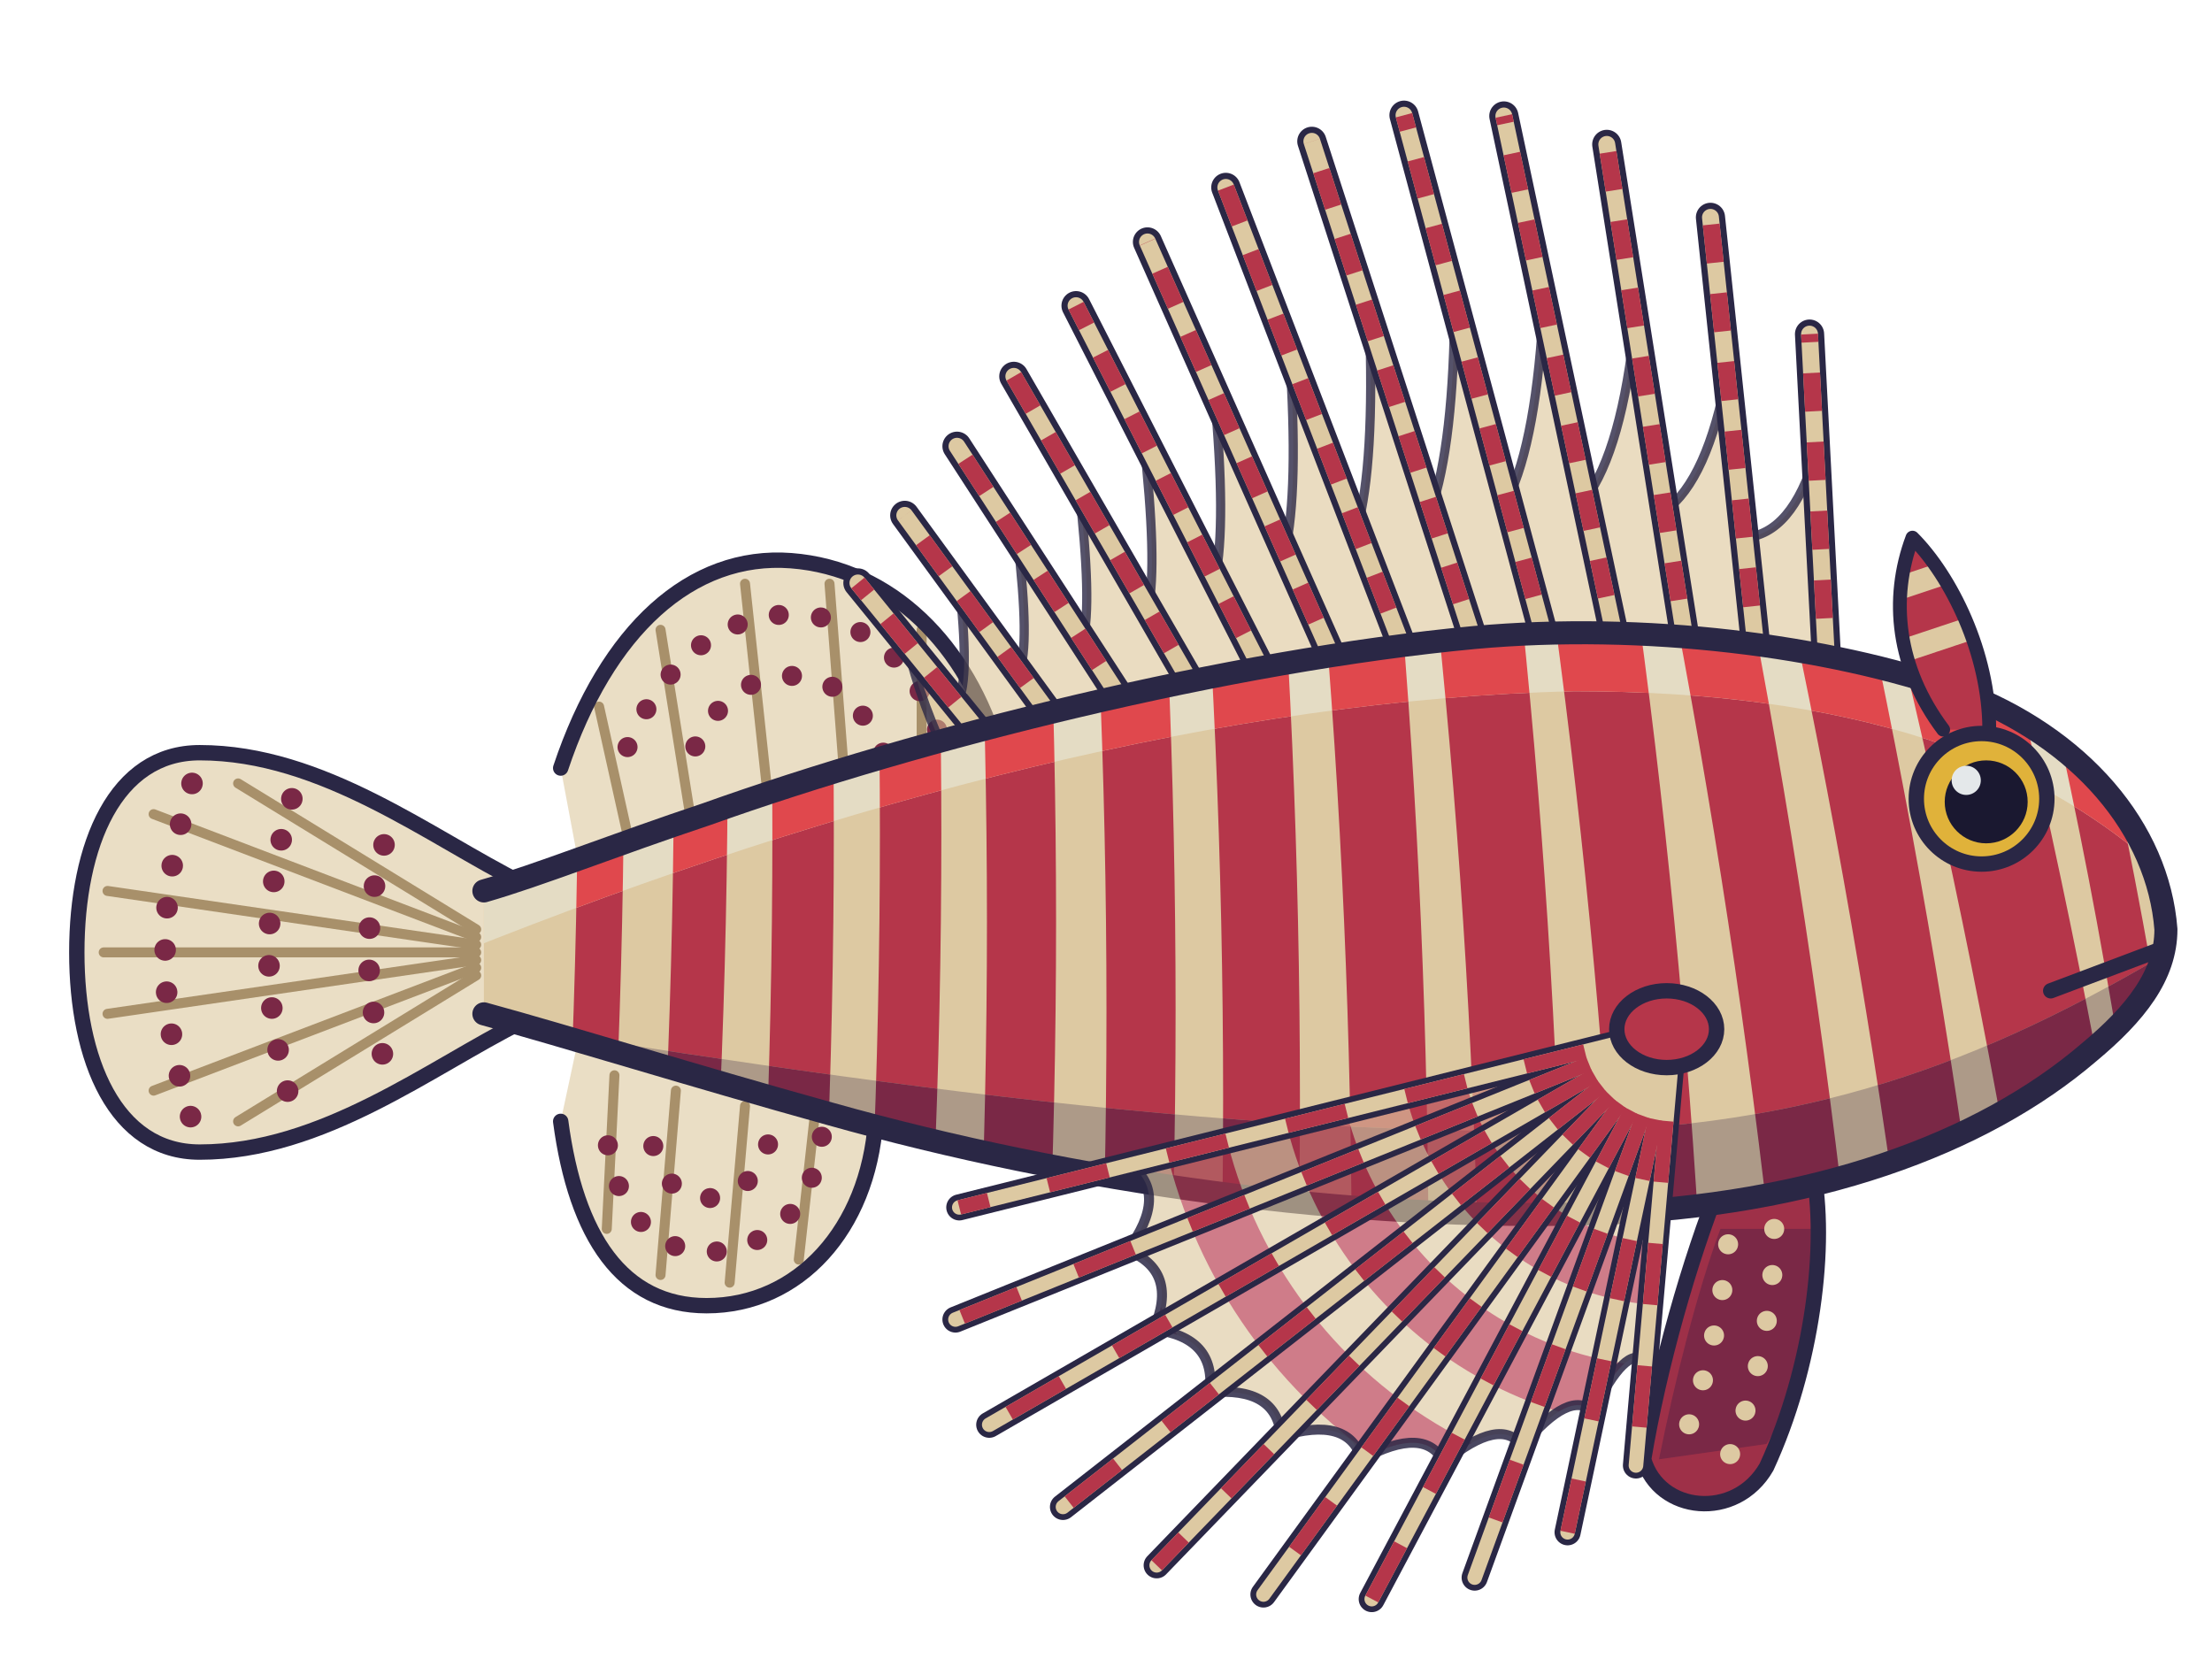
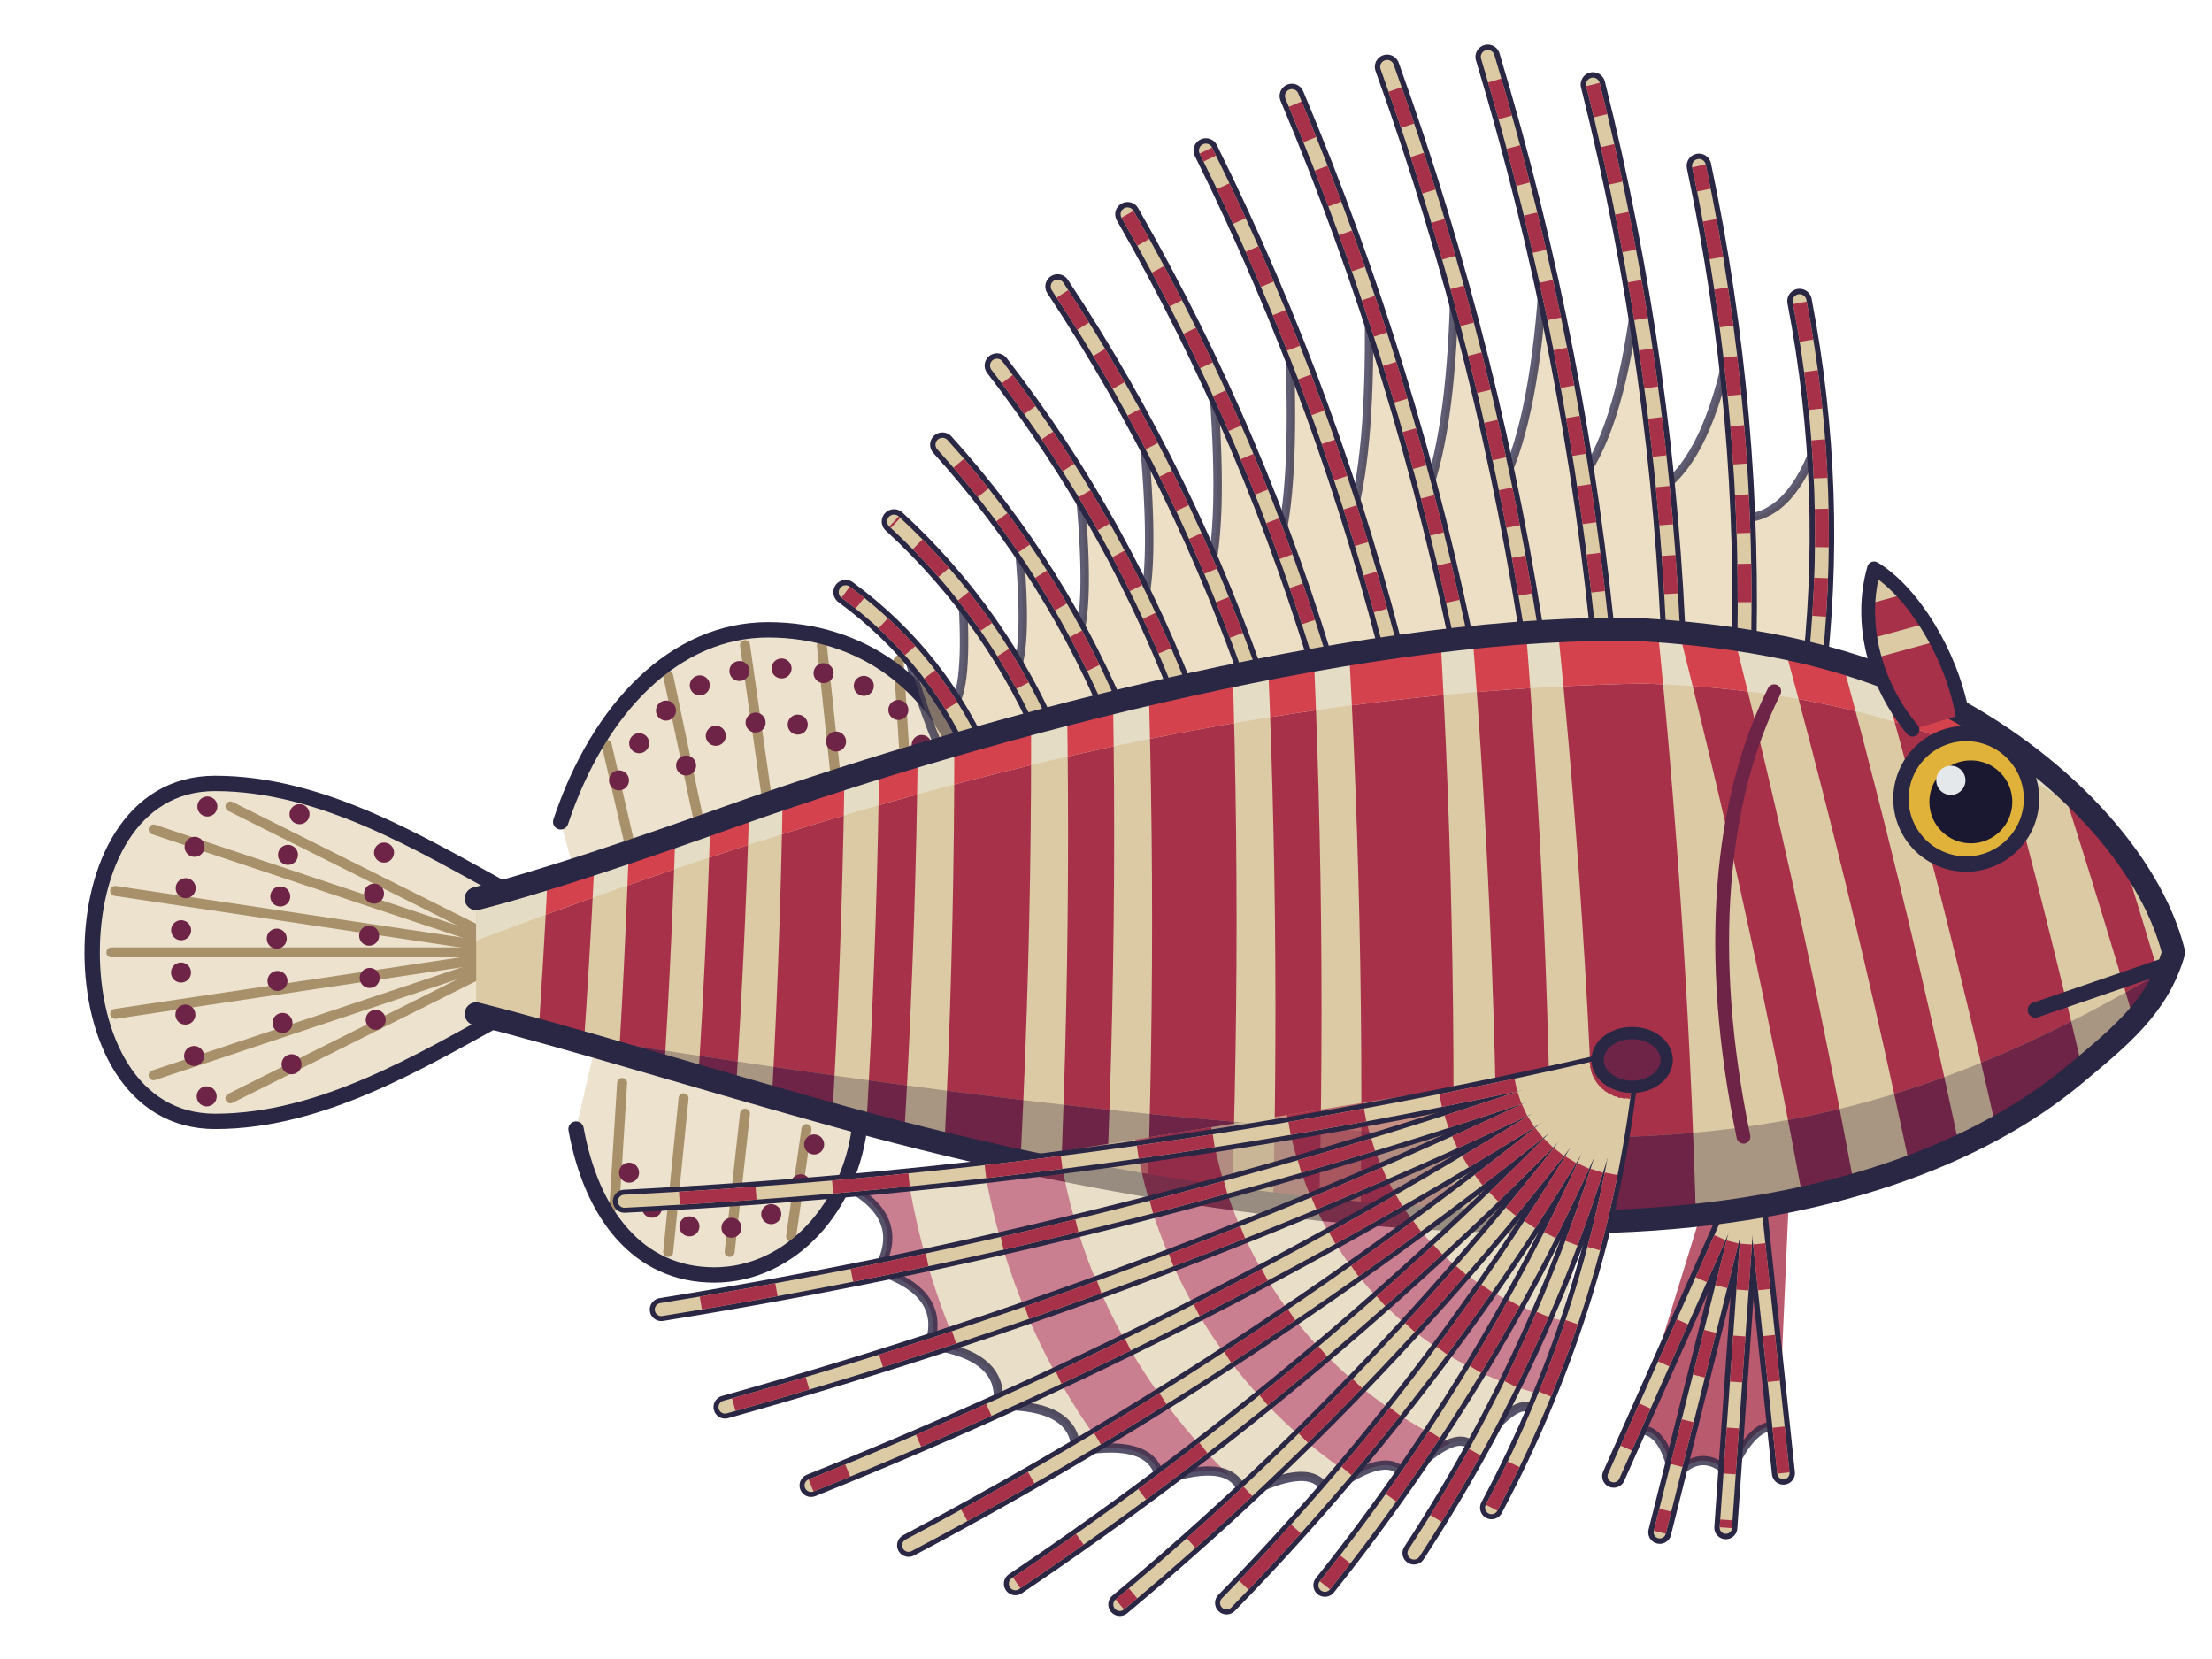
<svg xmlns="http://www.w3.org/2000/svg" width="288" height="216" viewBox="0 0 288 216">
  <defs>
    <clipPath id="lf-clip-body">
-       <path d="M 282 121 C 281 108, 271 96, 255 90 C 238 84, 214 81, 192 83 C 160 86, 120 96, 92 106 C 80 110, 70 114, 63 116 L 63 132 C 74 135, 90 140, 108 145 C 140 154, 176 159, 208 158 C 236 157, 258 149, 272 137 C 278 132, 282 127, 282 121 Z" />
+       <path d="M 283 124 C 280 112, 268 99, 252 91 C 242 86, 230 83, 214 82 C 180 81, 130 94, 96 106 C 82 111, 70 115, 62 117 L 62 132 C 74 135, 90 140, 108 145 C 140 154, 176 160, 210 159 C 238 158, 258 150, 270 140 C 276 135, 281 131, 283 124 Z" />
    </clipPath>
    <clipPath id="lf-clip-hi">
-       <path d="M 60 116 C 100 100, 160 82, 205 80 C 240 79, 268 90, 284 116 C 266 98, 240 90, 205 90 C 160 91, 110 104, 60 124 Z" />
+       <path d="M 58 116 C 100 101, 160 82, 214 79 C 246 78, 272 94, 286 120 C 270 100, 246 90, 214 89 C 160 90, 110 104, 58 124 Z" />
    </clipPath>
    <clipPath id="lf-clip-sh">
-       <path d="M 50 131 C 100 139, 160 149, 212 147 C 242 145, 264 136, 292 118 L 292 220 L 50 220 Z" />
+       <path d="M 50 131 C 100 139, 160 149, 212 148 C 242 147, 264 138, 292 120 L 292 220 L 50 220 Z" />
    </clipPath>
    <clipPath id="lf-clip-pect">
-       <path d="M 218 134 L 147.2 151.7 Q 152.2 155.5 146.8 162.8 Q 153.5 165.5 150.2 173.1 Q 158.4 174.1 157.5 181.3 Q 166.2 180.5 166.8 187 Q 175.6 184.3 177.3 190 Q 185.6 185.5 188 190.4 Q 195.4 184.3 198.2 188.3 Q 204.4 180.8 207.4 183.8 Q 211.7 175 214.2 177.2 Z" />
+       <path d="M 212 138 L 110.3 154.4 Q 118.2 158.6 114.3 165.4 Q 123.3 168.3 121 175.1 Q 130.9 176.5 129.9 183 Q 140.1 182.8 140.1 189 Q 150.3 187.1 151.1 192.8 Q 160.7 189.5 161.9 194.7 Q 171.1 189.9 172.8 194.4 Q 181 188.3 183 192.4 Q 190.1 185.2 192.1 188.9 Q 198 180.8 200.1 184.1 Z" />
    </clipPath>
    <clipPath id="lf-clip-tentacle">
-       <path d="M 253 95 C 247 87, 246 78, 249 70 C 254 75, 259 85, 259 95 Z" />
+       <path d="M 249 95 C 244 89, 242 81, 244 74 C 249 77, 254 85, 255.5 93 Z" />
    </clipPath>
    <g id="lf-stripes">
-       <path d="M 263 74 Q 274.5 120 280 166 L 286 166 Q 280.5 120 269 74 Z" />
-       <path d="M 245 74 Q 256.5 120 264 166 L 278 166 Q 270.5 120 259 74 Z" />
-       <path d="M 232 74 Q 242 120 248 166 L 258 166 Q 252 120 242 74 Z" />
-       <path d="M 217 74 Q 226 120 231 166 L 241 166 Q 236 120 227 74 Z" />
-       <path d="M 201.5 74 Q 208 120 210.5 166 L 221.5 166 Q 219 120 212.5 74 Z" />
-       <path d="M 186.5 74 Q 191.5 120 192.5 166 L 203.5 166 Q 202.5 120 197.5 74 Z" />
-       <path d="M 172 74 Q 176 120 176 166 L 186 166 Q 186 120 182 74 Z" />
-       <path d="M 157 74 Q 160 120 159 166 L 169 166 Q 170 120 167 74 Z" />
-       <path d="M 142.5 74 Q 145 120 143.5 166 L 152.5 166 Q 154 120 151.5 74 Z" />
-       <path d="M 127.5 74 Q 129.5 120 127.5 166 L 136.5 166 Q 138.5 120 136.5 74 Z" />
-       <path d="M 114 74 Q 115.5 120 113 166 L 121 166 Q 123.5 120 122 74 Z" />
-       <path d="M 100 74 Q 101.5 120 99 166 L 107 166 Q 109.5 120 108 74 Z" />
-       <path d="M 87.5 74 Q 88.5 120 85.5 166 L 92.5 166 Q 95.5 120 94.5 74 Z" />
-       <path d="M 75 74 Q 76 120 73 166 L 79 166 Q 82 120 81 74 Z" />
+       <path d="M 259 74 Q 275 120 287 166 L 292 166 Q 280 120 264 74 Z" />
+       <path d="M 241 74 Q 254.5 120 264 166 L 277 166 Q 267.5 120 254 74 Z" />
+       <path d="M 229.5 74 Q 242.5 120 251.5 166 L 258.5 166 Q 249.5 120 236.5 74 Z" />
+       <path d="M 216.5 74 Q 228.5 120 236.5 166 L 243.5 166 Q 235.5 120 223.5 74 Z" />
+       <path d="M 202 74 Q 207 120 208 166 L 221 166 Q 220 120 215 74 Z" />
+       <path d="M 191 74 Q 195 120 195 166 L 202 166 Q 202 120 198 74 Z" />
+       <path d="M 175 74 Q 178 120 177 166 L 189 166 Q 190 120 187 74 Z" />
+       <path d="M 164.5 74 Q 167 120 165.5 166 L 171.5 166 Q 173 120 170.5 74 Z" />
+       <path d="M 149 74 Q 151 120 149 166 L 160 166 Q 162 120 160 74 Z" />
+       <path d="M 138.5 74 Q 140 120 137.5 166 L 143.5 166 Q 146 120 144.5 74 Z" />
+       <path d="M 124 74 Q 125 120 122 166 L 132 166 Q 135 120 134 74 Z" />
+       <path d="M 114.5 74 Q 115 120 111.5 166 L 116.5 166 Q 120 120 119.5 74 Z" />
+       <path d="M 102 74 Q 102.5 120 99 166 L 107 166 Q 110.5 120 110 74 Z" />
+       <path d="M 93 74 Q 93 120 89 166 L 94 166 Q 98 120 98 74 Z" />
+       <path d="M 82.5 74 Q 82.5 120 78.5 166 L 84.5 166 Q 88.5 120 88.5 74 Z" />
+       <path d="M 72.5 74 Q 72 120 67.5 166 L 73.5 166 Q 78 120 78.5 74 Z" />
    </g>
    <g id="lf-spines">
-       <path d="M 238 89.5 L 235.6 43.5" />
-       <path d="M 229 87.9 L 222.7 28.3" />
-       <path d="M 220 87 L 209.2 18.8" />
-       <path d="M 211 86.5 L 195.8 15.1" />
-       <path d="M 202 86.4 L 182.8 15" />
-       <path d="M 193 86.9 L 170.8 18.4" />
-       <path d="M 184 87.9 L 159.6 24.4" />
-       <path d="M 175 89.1 L 149.4 31.5" />
-       <path d="M 166 90.6 L 140.1 39.8" />
-       <path d="M 157 92.3 L 132 49" />
-       <path d="M 148 94.2 L 124.6 58.1" />
-       <path d="M 139 96.2 L 117.8 67.1" />
-       <path d="M 130 98.4 L 111.7 75.9" />
+       <path d="M 236 89.2 Q 239.1 64.1 234.3 39.2" />
+       <path d="M 227 87.4 Q 228.1 54.2 221.2 21.6" />
+       <path d="M 218 86.3 Q 216.7 48.1 207.4 11" />
+       <path d="M 209 86 Q 205.3 45.9 193.7 7.4" />
+       <path d="M 200 86.3 Q 194.2 46.5 180.6 8.7" />
+       <path d="M 191 87.1 Q 183.4 48.6 168.2 12.5" />
+       <path d="M 182 88.2 Q 173.3 52.5 157 19.6" />
+       <path d="M 173 89.6 Q 163.6 57.2 146.8 27.9" />
+       <path d="M 164 91.2 Q 154.4 62.5 137.7 37.3" />
+       <path d="M 155 93.1 Q 145.9 68.4 129.8 47.6" />
+       <path d="M 146 95.2 Q 137.7 74.5 122.7 57.9" />
+       <path d="M 137 97.4 Q 130 80.4 116.4 67.9" />
+       <path d="M 128 99.9 Q 122.2 86 110.1 77.1" />
    </g>
    <g id="lf-pect-rays">
-       <path d="M 218 134 L 124.9 157.2" />
-       <path d="M 218 134 L 124.4 171.8" />
-       <path d="M 218 134 L 128.8 185.5" />
-       <path d="M 218 134 L 138.4 196.2" />
-       <path d="M 218 134 L 150.6 203.8" />
-       <path d="M 218 134 L 164.5 207.6" />
-       <path d="M 218 134 L 178.6 208.2" />
-       <path d="M 218 134 L 192 205.4" />
-       <path d="M 218 134 L 204.1 199.5" />
-       <path d="M 218 134 L 213 190.8" />
+       <path d="M 212 138 Q 147.5 153.1 81.3 156.4" />
+       <path d="M 212 138 Q 150.6 160.1 86.1 170.5" />
+       <path d="M 212 138 Q 155.3 166.2 94.4 183.2" />
+       <path d="M 212 138 Q 161.5 171 105.6 193.4" />
+       <path d="M 212 138 Q 168.5 174.6 118.3 201.2" />
+       <path d="M 212 138 Q 176 176.7 132.2 206.2" />
+       <path d="M 212 138 Q 183.3 177.6 145.8 208.9" />
+       <path d="M 212 138 Q 190.7 176.9 159.7 208.7" />
+       <path d="M 212 138 Q 197.4 175.2 172.5 206.4" />
+       <path d="M 212 138 Q 203.5 172.5 184.1 202.2" />
+       <path d="M 212 138 Q 208.8 168.9 194.2 196.3" />
+     </g>
+     <g id="lf-pelvic-rays">
+       <path d="M 228 152 L 232.2 191.8" />
+       <path d="M 228 152 L 224.7 198.9" />
+       <path d="M 228 152 L 216.1 199.5" />
+       <path d="M 228 152 L 210.1 192.2" />
    </g>
  </defs>
-   <g id="tail" data-pivot="64 124">
-     <path d="M 68 115 C 56 109, 42 98, 26 98 C 15 98, 10 110, 10 124 C 10 138, 15 150, 26 150 C 42 150, 56 139, 68 133 Z" fill="#DDC9A2" opacity="0.62" />
+   <g id="tail" data-pivot="63 124">
+     <path d="M 66 116 C 55 110, 42 102, 28 102 C 17 102, 12 113, 12 124 C 12 135, 17 146, 28 146 C 42 146, 55 138, 66 132 Z" fill="#DCCAA4" opacity="0.55" />
    <g fill="none" stroke="#A8906A" stroke-width="1.3" stroke-linecap="round">
-       <path d="M 62 121 L 31 102" />
-       <path d="M 62 122 L 20 106" />
-       <path d="M 62 123 L 14 116" />
-       <path d="M 62 124 L 13.5 124" />
-       <path d="M 62 125 L 14 132" />
-       <path d="M 62 126 L 20 142" />
-       <path d="M 62 127 L 31 146" />
+       <path d="M 62 121 L 30 105" />
+       <path d="M 62 122 L 20 108" />
+       <path d="M 62 123 L 15 116" />
+       <path d="M 62 124 L 14.5 124" />
+       <path d="M 62 125 L 15 132" />
+       <path d="M 62 126 L 20 140" />
+       <path d="M 62 127 L 30 143" />
    </g>
-     <g fill="none" stroke="#7A2846" stroke-width="2.8" stroke-linecap="round" stroke-dasharray="0.01 5.5">
-       <path d="M 50 110 Q 46 124 50 138" />
-       <path d="M 38 104 Q 32 124 38 144" />
-       <path d="M 25 102 Q 18 124 25 146" />
+     <g fill="none" stroke="#6E2446" stroke-width="2.6" stroke-linecap="round" stroke-dasharray="0.01 5.5">
+       <path d="M 50 111 Q 46 124 50 137" />
+       <path d="M 39 106 Q 33 124 39 142" />
+       <path d="M 27 105 Q 20 124 27 143" />
    </g>
-     <path d="M 68 115 C 56 109, 42 98, 26 98 C 15 98, 10 110, 10 124 C 10 138, 15 150, 26 150 C 42 150, 56 139, 68 133" fill="none" stroke="#2A2745" stroke-width="2" stroke-linejoin="round" stroke-linecap="round" />
+     <path d="M 66 116 C 55 110, 42 102, 28 102 C 17 102, 12 113, 12 124 C 12 135, 17 146, 28 146 C 42 146, 55 138, 66 132" fill="none" stroke="#2A2745" stroke-width="2" stroke-linejoin="round" stroke-linecap="round" />
  </g>
  <g id="body" data-pivot="170 122">
-     <path d="M 130 98 C 126 84, 116 74, 103 73 C 90 72, 79 82, 73 100 L 76 116 L 132 104 Z" fill="#DDC9A2" opacity="0.62" />
+     <path d="M 126 101 C 122 89, 112 82, 100 82 C 88 82, 78 92, 73 107 L 76 118 L 128 106 Z" fill="#DCCAA4" opacity="0.55" />
    <g fill="none" stroke="#A8906A" stroke-width="1.3" stroke-linecap="round">
-       <path d="M 120 100 L 120 82" />
-       <path d="M 110 102 L 108 76" />
-       <path d="M 100 104 L 97 76" />
-       <path d="M 90 107 L 86 82" />
-       <path d="M 82 110 L 78 92" />
+       <path d="M 118 102 L 117 86" />
+       <path d="M 109 103 L 107 84" />
+       <path d="M 100 105 L 97 84" />
+       <path d="M 91 107 L 87 88" />
+       <path d="M 82 110 L 79 97" />
    </g>
-     <g fill="none" stroke="#7A2846" stroke-width="2.6" stroke-linecap="round" stroke-dasharray="0.01 5.5">
-       <path d="M 122 95 C 119 86, 112 80, 103 80 C 94 80, 86 86, 81 99" />
-       <path d="M 115 98 C 112 91, 108 88, 103 88 C 97 88, 92 92, 89 101" />
+     <g fill="none" stroke="#6E2446" stroke-width="2.6" stroke-linecap="round" stroke-dasharray="0.01 5.5">
+       <path d="M 120 97 C 117 90, 110 87, 100 87 C 91 87, 84 93, 80 103" />
+       <path d="M 112 101 C 110 96, 106 94, 100 94 C 94 94, 90 97, 87 104" />
    </g>
-     <path d="M 130 98 C 126 84, 116 74, 103 73 C 90 72, 79 82, 73 100" fill="none" stroke="#2A2745" stroke-width="2" stroke-linecap="round" />
-     <path d="M 114 146 C 113 160, 104 170, 92 170 C 81 170, 75 161, 73 146 L 76 132 L 114 140 Z" fill="#DDC9A2" opacity="0.62" />
+     <path d="M 126 101 C 122 89, 112 82, 100 82 C 88 82, 78 92, 73 107" fill="none" stroke="#2A2745" stroke-width="2" stroke-linecap="round" />
+     <path d="M 112 146 C 111 157, 103 166, 93 166 C 83 166, 77 158, 75 147 L 78 134 L 112 140 Z" fill="#DCCAA4" opacity="0.55" />
    <g fill="none" stroke="#A8906A" stroke-width="1.3" stroke-linecap="round">
-       <path d="M 106 146 L 104 164" />
-       <path d="M 97 144 L 95 167" />
-       <path d="M 88 142 L 86 166" />
-       <path d="M 80 140 L 79 160" />
+       <path d="M 105 147 L 103 161" />
+       <path d="M 97 145 L 95 163" />
+       <path d="M 89 143 L 87 163" />
+       <path d="M 81 141 L 80 157" />
    </g>
-     <g fill="none" stroke="#7A2846" stroke-width="2.6" stroke-linecap="round" stroke-dasharray="0.01 5.5">
-       <path d="M 107 148 C 106 157, 100 163, 92 163 C 85 163, 80 157, 79 148" />
-       <path d="M 100 149 C 99 153, 96 156, 92 156 C 88 156, 86 153, 85 149" />
-     </g>
-     <path d="M 114 146 C 113 160, 104 170, 92 170 C 81 170, 75 161, 73 146" fill="none" stroke="#2A2745" stroke-width="2" stroke-linecap="round" />
-     <path d="M 236 152 C 238 162, 236 178, 230 191 C 226 198, 216 197, 214 190 C 216 178, 220 164, 224 154 Z" fill="#9E3048" />
-     <path d="M 236 160 C 236 172, 234 182, 230 188 L 216 190 C 218 180, 221 168, 224 160 Z" fill="#7A2846" />
-     <g fill="none" stroke="#DDC9A2" stroke-width="2.6" stroke-linecap="round" stroke-dasharray="0.01 6">
-       <path d="M 231 160 C 231 170, 229 180, 225 190" />
-       <path d="M 225 162 C 224 172, 222 180, 219 188" />
-     </g>
-     <path d="M 236 152 C 238 162, 236 178, 230 191 C 226 198, 216 197, 214 190 C 216 178, 220 164, 224 154" fill="none" stroke="#2A2745" stroke-width="2" stroke-linejoin="round" stroke-linecap="round" />
-     <path d="M 238 89.5 L 236.4 59.1 Q 233.3 69.6 227.1 70 L 224.9 48.6 Q 222.3 62.5 216.8 66.5 L 212.9 42 Q 211.2 58.5 206.4 65 L 201 39.3 Q 200.1 57.2 196.3 65 L 189.4 39.3 Q 189.3 57.8 186.3 66.4 L 178.3 41.7 Q 179 60.3 176.7 68.8 L 167.9 46 Q 169.1 63.9 167.3 71.8 L 158.1 51.1 Q 159.7 68.2 158.2 75.4 L 148.9 57.1 Q 150.7 73.2 149.5 79.3 L 140.5 63.7 Q 142.2 78.5 141 83.4 L 132.5 70.4 Q 134.1 84 132.7 87.5 L 125 77 Q 126.3 89.4 124.5 91.7 L 118 83.6 Q 120 92 124 100 L 130 104 L 238 94 Z" fill="#D9C08E" opacity="0.55" />
-     <path d="M 236.4 59.1 Q 233.3 69.6 227.1 70 M 224.9 48.6 Q 222.3 62.5 216.8 66.5 M 212.9 42 Q 211.2 58.5 206.4 65 M 201 39.3 Q 200.1 57.2 196.3 65 M 189.4 39.3 Q 189.3 57.8 186.3 66.4 M 178.3 41.7 Q 179 60.3 176.7 68.8 M 167.9 46 Q 169.1 63.9 167.3 71.8 M 158.1 51.1 Q 159.7 68.2 158.2 75.4 M 148.9 57.1 Q 150.7 73.2 149.5 79.3 M 140.5 63.7 Q 142.2 78.5 141 83.4 M 132.5 70.4 Q 134.1 84 132.7 87.5 M 125 77 Q 126.3 89.4 124.5 91.7 M 118 83.6 Q 120 92 124 100" fill="none" stroke="#2A2745" stroke-width="1.2" stroke-linecap="round" opacity="0.8" />
-     <use href="#lf-spines" fill="none" stroke="#2A2745" stroke-width="3.8" stroke-linecap="round" />
-     <use href="#lf-spines" fill="none" stroke="#DDC9A2" stroke-width="2.2" stroke-linecap="round" />
-     <use href="#lf-spines" fill="none" stroke="#B5364A" stroke-width="2.2" stroke-linecap="butt" stroke-dasharray="5 4" />
-     <path d="M 282 121 C 281 108, 271 96, 255 90 C 238 84, 214 81, 192 83 C 160 86, 120 96, 92 106 C 80 110, 70 114, 63 116 L 63 132 C 74 135, 90 140, 108 145 C 140 154, 176 159, 208 158 C 236 157, 258 149, 272 137 C 278 132, 282 127, 282 121 Z" fill="#DDC9A2" />
+     <path d="M 106 149 C 105 156, 100 160, 93 160 C 86 160, 82 156, 81 149" fill="none" stroke="#6E2446" stroke-width="2.6" stroke-linecap="round" stroke-dasharray="0.01 5.5" />
+     <path d="M 112 146 C 111 157, 103 166, 93 166 C 83 166, 77 158, 75 147" fill="none" stroke="#2A2745" stroke-width="2" stroke-linecap="round" />
+     <path d="M 233 154 L 231.6 185.8 Q 228.3 184.9 225.2 191.9 Q 221.5 188.2 217.9 192.4 Q 216.6 185.5 212.8 186.2 L 223 153 Z" fill="#A8314A" opacity="0.8" />
+     <path d="M 231.6 185.8 Q 228.3 184.9 225.2 191.9 Q 221.5 188.2 217.9 192.4 Q 216.6 185.5 212.8 186.2" fill="none" stroke="#2A2745" stroke-width="1.2" stroke-linejoin="round" stroke-linecap="round" opacity="0.8" />
+     <use href="#lf-pelvic-rays" fill="none" stroke="#2A2745" stroke-width="3" stroke-linecap="round" />
+     <use href="#lf-pelvic-rays" fill="none" stroke="#DCCAA4" stroke-width="1.6" stroke-linecap="round" />
+     <use href="#lf-pelvic-rays" fill="none" stroke="#A8314A" stroke-width="1.6" stroke-linecap="butt" stroke-dasharray="6 6" stroke-dashoffset="2" />
+     <path d="M 236 89.2 L 236.7 57.1 Q 233.3 67.3 226.9 67.5 L 225.2 45.1 Q 222.3 59.3 216.5 63.5 L 213.1 37.9 Q 211.1 55 206.1 62.1 L 201 35.3 Q 199.9 54 195.8 62.6 L 189.4 36.2 Q 189.1 55.2 185.8 64.2 L 178.2 38.8 Q 178.6 57.9 176.1 67 L 167.8 43.6 Q 168.7 62 166.7 70.5 L 157.9 49.4 Q 159.3 66.9 157.6 74.3 L 148.8 55.9 Q 150.4 72.3 148.9 78.7 L 140.5 63.1 Q 142 78.1 140.4 83.1 L 132.6 70.4 Q 133.9 84 132.2 87.6 L 125.3 77.5 Q 126.1 89.8 124 92 L 118 84.2 Q 120 93 124 101 L 130 104 L 236 95 Z" fill="#D9C08E" opacity="0.5" />
+     <path d="M 236.7 57.1 Q 233.3 67.3 226.9 67.5 M 225.2 45.1 Q 222.3 59.3 216.5 63.5 M 213.1 37.9 Q 211.1 55 206.1 62.1 M 201 35.3 Q 199.9 54 195.8 62.6 M 189.4 36.2 Q 189.1 55.2 185.8 64.2 M 178.2 38.8 Q 178.6 57.9 176.1 67 M 167.8 43.6 Q 168.7 62 166.7 70.5 M 157.9 49.4 Q 159.3 66.9 157.6 74.3 M 148.8 55.9 Q 150.4 72.3 148.9 78.7 M 140.5 63.1 Q 142 78.1 140.4 83.1 M 132.6 70.4 Q 133.9 84 132.2 87.6 M 125.3 77.5 Q 126.1 89.8 124 92 M 118 84.2 Q 120 93 124 101" fill="none" stroke="#2A2745" stroke-width="1.1" stroke-linecap="round" opacity="0.75" />
+     <use href="#lf-spines" fill="none" stroke="#2A2745" stroke-width="3.2" stroke-linecap="round" />
+     <use href="#lf-spines" fill="none" stroke="#DCCAA4" stroke-width="1.8" stroke-linecap="round" />
+     <use href="#lf-spines" fill="none" stroke="#A8314A" stroke-width="1.8" stroke-linecap="butt" stroke-dasharray="5 4" />
+     <path d="M 283 124 C 280 112, 268 99, 252 91 C 242 86, 230 83, 214 82 C 180 81, 130 94, 96 106 C 82 111, 70 115, 62 117 L 62 132 C 74 135, 90 140, 108 145 C 140 154, 176 160, 210 159 C 238 158, 258 150, 270 140 C 276 135, 281 131, 283 124 Z" fill="#DCCAA4" />
    <g clip-path="url(#lf-clip-body)">
-       <use href="#lf-stripes" fill="#B5364A" />
+       <use href="#lf-stripes" fill="#A8314A" />
      <g clip-path="url(#lf-clip-hi)">
        <rect x="0" y="0" width="288" height="216" fill="#E4DCC4" />
-         <use href="#lf-stripes" fill="#E0484D" />
+         <use href="#lf-stripes" fill="#D4434D" />
      </g>
      <g clip-path="url(#lf-clip-sh)">
-         <rect x="0" y="0" width="288" height="216" fill="#AD9A88" />
-         <use href="#lf-stripes" fill="#7A2846" />
+         <rect x="0" y="0" width="288" height="216" fill="#A99682" />
+         <use href="#lf-stripes" fill="#6E2446" />
      </g>
+       <path d="M 231 90 C 224 104, 222 124, 227 148" fill="none" stroke="#6E2446" stroke-width="1.8" stroke-linecap="round" />
    </g>
-     <path d="M 63 132 C 74 135, 90 140, 108 145 C 140 154, 176 159, 208 158 C 236 157, 258 149, 272 137 C 278 132, 282 127, 282 121 C 281 108, 271 96, 255 90 C 238 84, 214 81, 192 83 C 160 86, 120 96, 92 106 C 80 110, 70 114, 63 116" fill="none" stroke="#2A2745" stroke-width="3" stroke-linejoin="round" stroke-linecap="round" />
-     <path d="M 281.6 123.5 L 267 129" fill="none" stroke="#2A2745" stroke-width="2" stroke-linecap="round" />
-     <path d="M 253 95 C 247 87, 246 78, 249 70 C 254 75, 259 85, 259 95 Z" fill="#B5364A" />
-     <g clip-path="url(#lf-clip-tentacle)" fill="none" stroke="#DDC9A2" stroke-width="3">
-       <path d="M 244 86 L 262 80" />
-       <path d="M 243 78 L 261 72" />
+     <path d="M 62 132 C 74 135, 90 140, 108 145 C 140 154, 176 160, 210 159 C 238 158, 258 150, 270 140 C 276 135, 281 131, 283 124 C 280 112, 268 99, 252 91 C 242 86, 230 83, 214 82 C 180 81, 130 94, 96 106 C 82 111, 70 115, 62 117" fill="none" stroke="#2A2745" stroke-width="3" stroke-linejoin="round" stroke-linecap="round" />
+     <path d="M 282.5 125.5 L 265 131.5" fill="none" stroke="#2A2745" stroke-width="2" stroke-linecap="round" />
+     <path d="M 249 95 C 244 89, 242 81, 244 74 C 249 77, 254 85, 255.5 93 Z" fill="#A8314A" />
+     <g clip-path="url(#lf-clip-tentacle)" fill="none" stroke="#DCCAA4" stroke-width="2.6">
+       <path d="M 238 86 L 260 80" />
+       <path d="M 237 79 L 259 73" />
    </g>
-     <path d="M 253 95 C 247 87, 246 78, 249 70 C 254 75, 259 85, 259 95" fill="none" stroke="#2A2745" stroke-width="1.8" stroke-linejoin="round" stroke-linecap="round" />
-     <circle cx="258" cy="104" r="8.5" fill="#E0B23A" stroke="#2A2745" stroke-width="2" />
-     <circle cx="258.6" cy="104.4" r="5.4" fill="#1A1830" />
-     <circle cx="256" cy="101.6" r="1.9" fill="#E4E8EA" />
+     <path d="M 249 95 C 244 89, 242 81, 244 74 C 249 77, 254 85, 255.5 93" fill="none" stroke="#2A2745" stroke-width="1.8" stroke-linejoin="round" stroke-linecap="round" />
+     <circle cx="256" cy="104" r="8.5" fill="#E0B23A" stroke="#2A2745" stroke-width="2" />
+     <circle cx="256.6" cy="104.4" r="5.4" fill="#1A1830" />
+     <circle cx="254" cy="101.6" r="1.9" fill="#E4E8EA" />
  </g>
-   <g id="fin-pectoral" data-pivot="218 134">
-     <g opacity="0.65">
+   <g id="fin-pectoral" data-pivot="212 138">
+     <g opacity="0.62">
      <g clip-path="url(#lf-clip-pect)">
-         <rect x="100" y="120" width="130" height="96" fill="#DDC9A2" />
-         <g fill="none" stroke="#B5364A" stroke-width="8">
-           <circle cx="218" cy="134" r="16" />
-           <circle cx="218" cy="134" r="32" />
-           <circle cx="218" cy="134" r="48" />
-           <circle cx="218" cy="134" r="64" />
-           <circle cx="218" cy="134" r="80" />
+         <rect x="80" y="120" width="140" height="96" fill="#DCCAA4" />
+         <g fill="none" stroke="#A8314A" stroke-width="10">
+           <circle cx="212" cy="138" r="20" />
+           <circle cx="212" cy="138" r="40" />
+           <circle cx="212" cy="138" r="60" />
+           <circle cx="212" cy="138" r="80" />
+           <circle cx="212" cy="138" r="100" />
        </g>
      </g>
    </g>
-     <path d="M 147.2 151.7 Q 152.2 155.5 146.8 162.8 Q 153.5 165.5 150.2 173.1 Q 158.4 174.1 157.5 181.3 Q 166.2 180.5 166.8 187 Q 175.6 184.3 177.3 190 Q 185.6 185.5 188 190.4 Q 195.4 184.3 198.2 188.3 Q 204.4 180.8 207.4 183.8 Q 211.7 175 214.2 177.2" fill="none" stroke="#2A2745" stroke-width="1.3" stroke-linejoin="round" stroke-linecap="round" opacity="0.85" />
-     <use href="#lf-pect-rays" fill="none" stroke="#2A2745" stroke-width="3.4" stroke-linecap="round" />
-     <use href="#lf-pect-rays" fill="none" stroke="#DDC9A2" stroke-width="1.9" stroke-linecap="round" />
-     <use href="#lf-pect-rays" fill="none" stroke="#B5364A" stroke-width="1.9" stroke-linecap="butt" stroke-dasharray="8 8" stroke-dashoffset="4" />
-     <ellipse cx="217" cy="134" rx="6.5" ry="5" fill="#B5364A" stroke="#2A2745" stroke-width="2" />
+     <path d="M 110.3 154.4 Q 118.2 158.6 114.3 165.4 Q 123.3 168.3 121 175.1 Q 130.9 176.5 129.9 183 Q 140.1 182.8 140.1 189 Q 150.3 187.1 151.1 192.8 Q 160.7 189.5 161.9 194.7 Q 171.1 189.9 172.8 194.4 Q 181 188.3 183 192.4 Q 190.1 185.2 192.1 188.9 Q 198 180.8 200.1 184.1" fill="none" stroke="#2A2745" stroke-width="1.2" stroke-linejoin="round" stroke-linecap="round" opacity="0.8" />
+     <use href="#lf-pect-rays" fill="none" stroke="#2A2745" stroke-width="3" stroke-linecap="round" />
+     <use href="#lf-pect-rays" fill="none" stroke="#DCCAA4" stroke-width="1.7" stroke-linecap="round" />
+     <use href="#lf-pect-rays" fill="none" stroke="#A8314A" stroke-width="1.7" stroke-linecap="butt" stroke-dasharray="10 10" stroke-dashoffset="5" />
+     <ellipse cx="212.5" cy="138" rx="4.5" ry="3.5" fill="#6E2446" stroke="#2A2745" stroke-width="1.6" />
  </g>
</svg>
